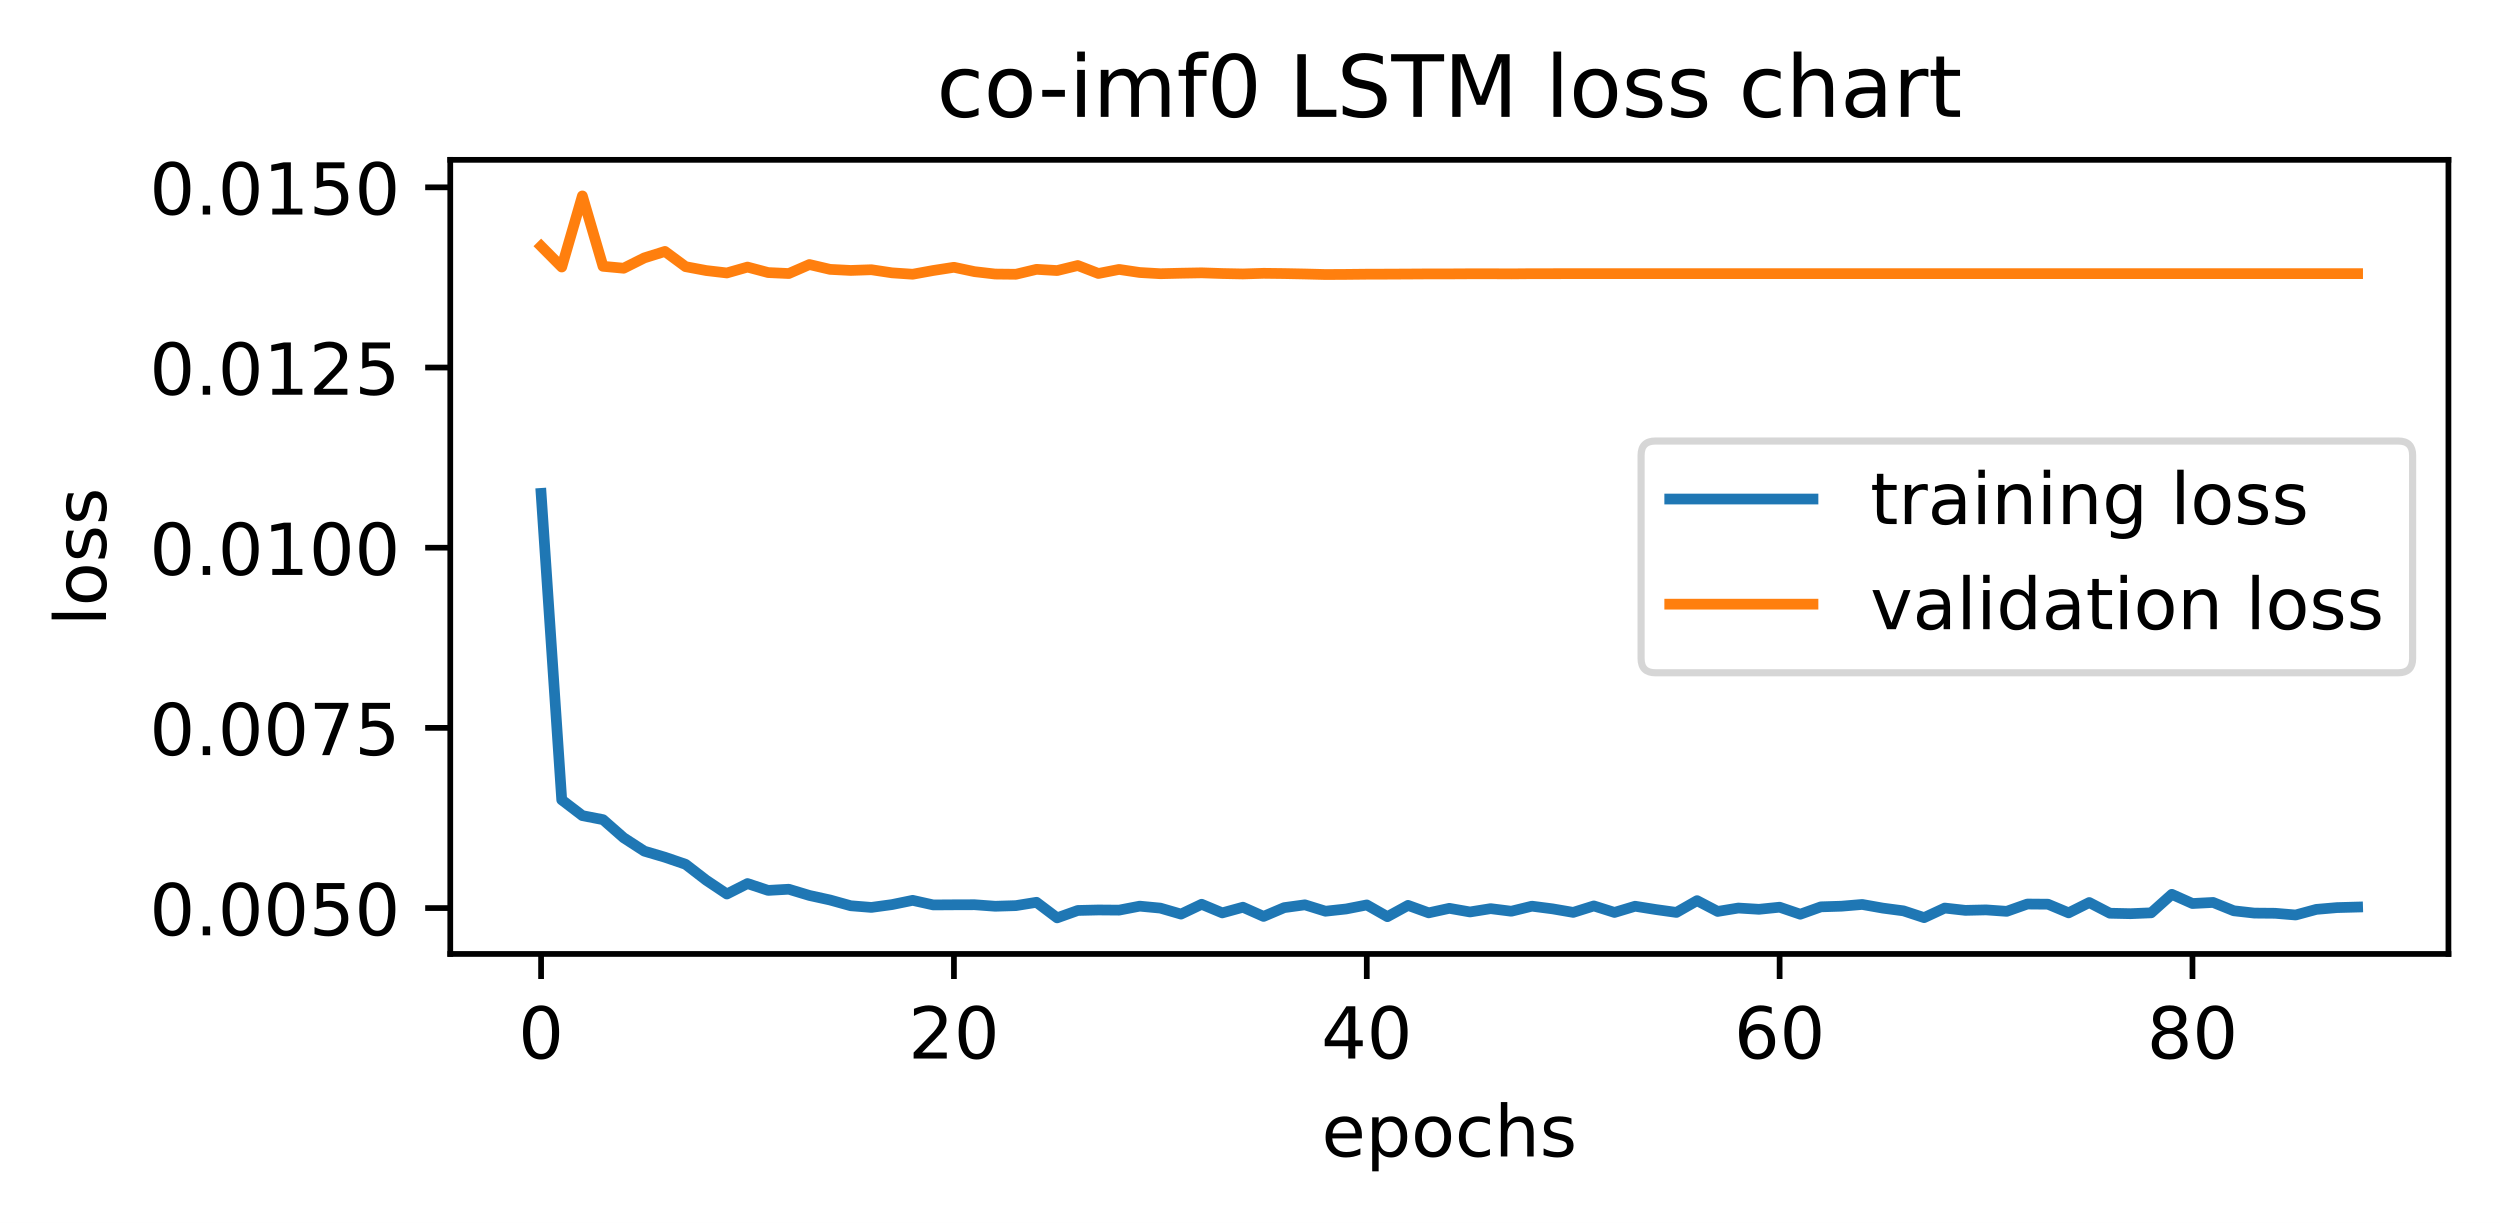
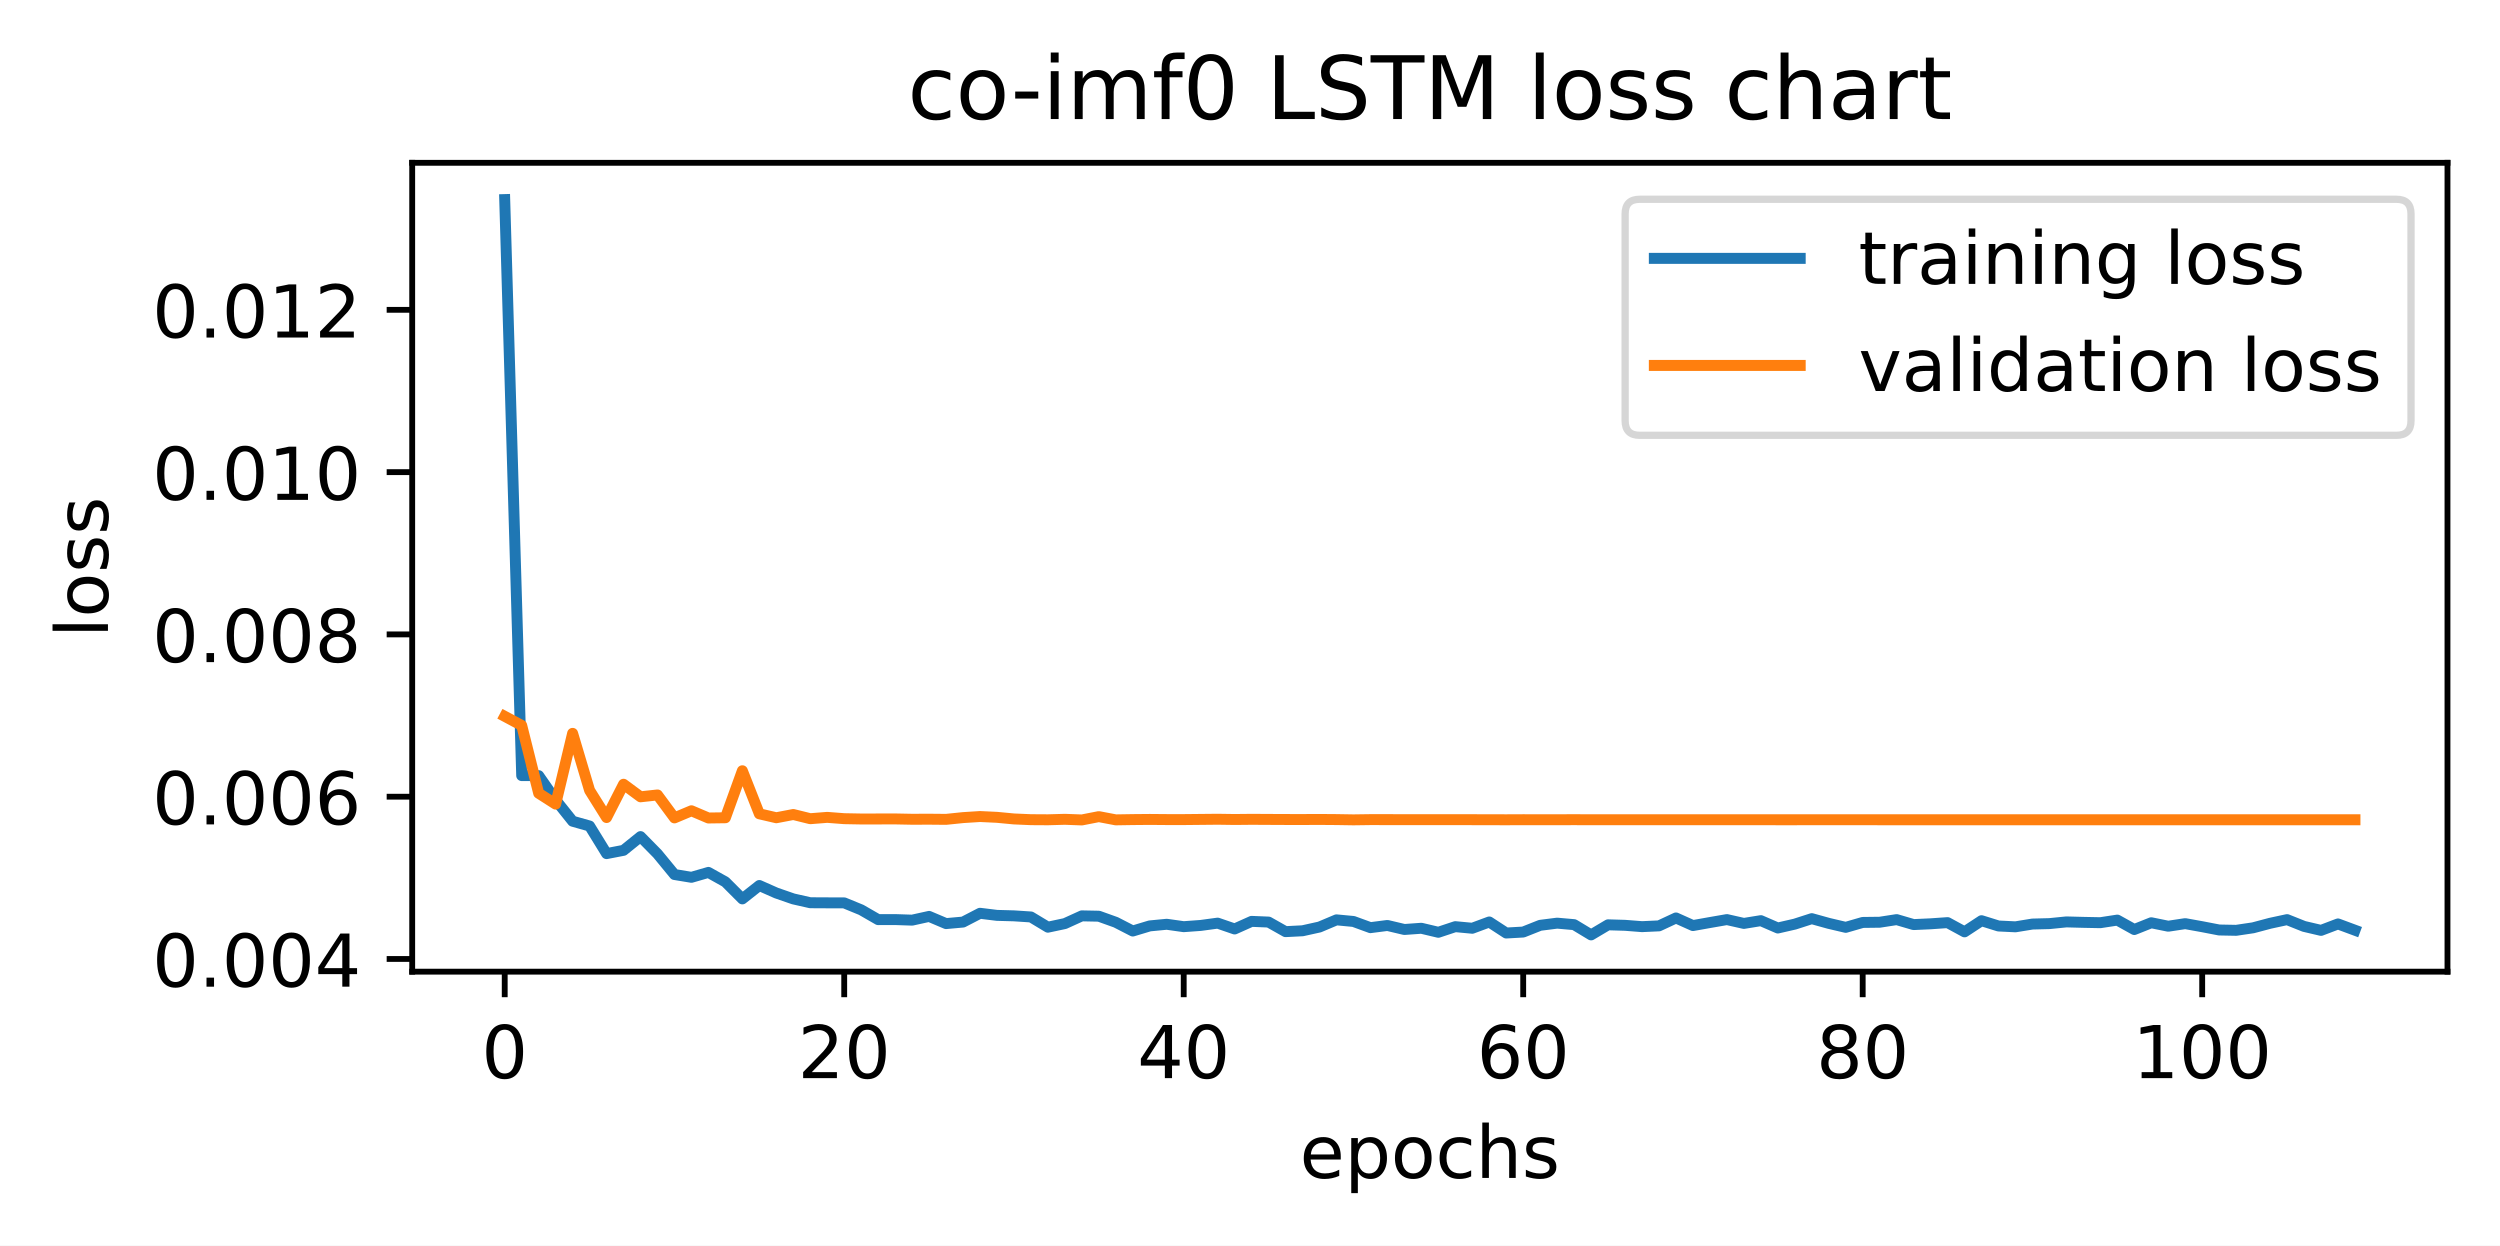
- <svg xmlns="http://www.w3.org/2000/svg" xmlns:xlink="http://www.w3.org/1999/xlink" width="349.069pt" height="170.754pt" viewBox="0 0 349.069 170.754" version="1.1">
+ <svg xmlns="http://www.w3.org/2000/svg" xmlns:xlink="http://www.w3.org/1999/xlink" width="342.706pt" height="170.754pt" viewBox="0 0 342.706 170.754" version="1.1">
  <defs>
    <style type="text/css">*{stroke-linejoin: round; stroke-linecap: butt}</style>
  </defs>
  <g id="figure_1">
    <g id="patch_1">
-       <path d="M 0 170.754  L 349.069 170.754  L 349.069 0  L 0 0  z " style="fill: #ffffff" />
+       <path d="M -0 170.754  L 342.706 170.754  L 342.706 0  L -0 0  z " style="fill: #ffffff" />
    </g>
    <g id="axes_1">
      <g id="patch_2">
-         <path d="M 62.869 133.198  L 341.869 133.198  L 341.869 22.318  L 62.869 22.318  z " style="fill: #ffffff" />
+         <path d="M 56.506 133.198  L 335.506 133.198  L 335.506 22.318  L 56.506 22.318  z " style="fill: #ffffff" />
      </g>
      <g id="matplotlib.axis_1">
        <g id="xtick_1">
          <g id="line2d_1">
            <defs>
-               <path id="m88c43e6f50" d="M 0 0  L 0 3.5  " style="stroke: #000000; stroke-width: 0.8" />
-             </defs>
-             <g>
-               <use xlink:href="#m88c43e6f50" x="75.551" y="133.198" style="stroke: #000000; stroke-width: 0.8" />
+               <path id="m8a2674875e" d="M 0 0  L 0 3.5  " style="stroke: #000000; stroke-width: 0.8" />
+             </defs>
+             <g>
+               <use xlink:href="#m8a2674875e" x="69.188" y="133.198" style="stroke: #000000; stroke-width: 0.8" />
            </g>
          </g>
          <g id="text_1">
-             <g transform="translate(72.36932 147.7966) scale(0.1 -0.1)">
+             <g transform="translate(66.00682 147.7966) scale(0.1 -0.1)">
              <defs>
                <path id="DejaVuSans-30" d="M 2034 4250  Q 1547 4250 1301 3770  Q 1056 3291 1056 2328  Q 1056 1369 1301 889  Q 1547 409 2034 409  Q 2525 409 2770 889  Q 3016 1369 3016 2328  Q 3016 3291 2770 3770  Q 2525 4250 2034 4250  z M 2034 4750  Q 2819 4750 3233 4129  Q 3647 3509 3647 2328  Q 3647 1150 3233 529  Q 2819 -91 2034 -91  Q 1250 -91 836 529  Q 422 1150 422 2328  Q 422 3509 836 4129  Q 1250 4750 2034 4750  z " transform="scale(0.015625)" />
              </defs>
              <use xlink:href="#DejaVuSans-30" />
            </g>
          </g>
        </g>
        <g id="xtick_2">
          <g id="line2d_2">
            <g>
-               <use xlink:href="#m88c43e6f50" x="133.195" y="133.198" style="stroke: #000000; stroke-width: 0.8" />
+               <use xlink:href="#m8a2674875e" x="115.727" y="133.198" style="stroke: #000000; stroke-width: 0.8" />
            </g>
          </g>
          <g id="text_2">
-             <g transform="translate(126.8327 147.7966) scale(0.1 -0.1)">
+             <g transform="translate(109.3644 147.7966) scale(0.1 -0.1)">
              <defs>
                <path id="DejaVuSans-32" d="M 1228 531  L 3431 531  L 3431 0  L 469 0  L 469 531  Q 828 903 1448 1529  Q 2069 2156 2228 2338  Q 2531 2678 2651 2914  Q 2772 3150 2772 3378  Q 2772 3750 2511 3984  Q 2250 4219 1831 4219  Q 1534 4219 1204 4116  Q 875 4013 500 3803  L 500 4441  Q 881 4594 1212 4672  Q 1544 4750 1819 4750  Q 2544 4750 2975 4387  Q 3406 4025 3406 3419  Q 3406 3131 3298 2873  Q 3191 2616 2906 2266  Q 2828 2175 2409 1742  Q 1991 1309 1228 531  z " transform="scale(0.015625)" />
              </defs>
              <use xlink:href="#DejaVuSans-32" />
              <use xlink:href="#DejaVuSans-30" x="63.623" />
            </g>
          </g>
        </g>
        <g id="xtick_3">
          <g id="line2d_3">
            <g>
-               <use xlink:href="#m88c43e6f50" x="190.84" y="133.198" style="stroke: #000000; stroke-width: 0.8" />
+               <use xlink:href="#m8a2674875e" x="162.266" y="133.198" style="stroke: #000000; stroke-width: 0.8" />
            </g>
          </g>
          <g id="text_3">
-             <g transform="translate(184.4773 147.7966) scale(0.1 -0.1)">
+             <g transform="translate(155.9031 147.7966) scale(0.1 -0.1)">
              <defs>
                <path id="DejaVuSans-34" d="M 2419 4116  L 825 1625  L 2419 1625  L 2419 4116  z M 2253 4666  L 3047 4666  L 3047 1625  L 3713 1625  L 3713 1100  L 3047 1100  L 3047 0  L 2419 0  L 2419 1100  L 313 1100  L 313 1709  L 2253 4666  z " transform="scale(0.015625)" />
              </defs>
              <use xlink:href="#DejaVuSans-34" />
              <use xlink:href="#DejaVuSans-30" x="63.623" />
            </g>
          </g>
        </g>
        <g id="xtick_4">
          <g id="line2d_4">
            <g>
-               <use xlink:href="#m88c43e6f50" x="248.484" y="133.198" style="stroke: #000000; stroke-width: 0.8" />
+               <use xlink:href="#m8a2674875e" x="208.804" y="133.198" style="stroke: #000000; stroke-width: 0.8" />
            </g>
          </g>
          <g id="text_4">
-             <g transform="translate(242.122 147.7966) scale(0.1 -0.1)">
+             <g transform="translate(202.4419 147.7966) scale(0.1 -0.1)">
              <defs>
                <path id="DejaVuSans-36" d="M 2113 2584  Q 1688 2584 1439 2293  Q 1191 2003 1191 1497  Q 1191 994 1439 701  Q 1688 409 2113 409  Q 2538 409 2786 701  Q 3034 994 3034 1497  Q 3034 2003 2786 2293  Q 2538 2584 2113 2584  z M 3366 4563  L 3366 3988  Q 3128 4100 2886 4159  Q 2644 4219 2406 4219  Q 1781 4219 1451 3797  Q 1122 3375 1075 2522  Q 1259 2794 1537 2939  Q 1816 3084 2150 3084  Q 2853 3084 3261 2657  Q 3669 2231 3669 1497  Q 3669 778 3244 343  Q 2819 -91 2113 -91  Q 1303 -91 875 529  Q 447 1150 447 2328  Q 447 3434 972 4092  Q 1497 4750 2381 4750  Q 2619 4750 2861 4703  Q 3103 4656 3366 4563  z " transform="scale(0.015625)" />
              </defs>
              <use xlink:href="#DejaVuSans-36" />
              <use xlink:href="#DejaVuSans-30" x="63.623" />
            </g>
          </g>
        </g>
        <g id="xtick_5">
          <g id="line2d_5">
            <g>
-               <use xlink:href="#m88c43e6f50" x="306.129" y="133.198" style="stroke: #000000; stroke-width: 0.8" />
+               <use xlink:href="#m8a2674875e" x="255.343" y="133.198" style="stroke: #000000; stroke-width: 0.8" />
            </g>
          </g>
          <g id="text_5">
-             <g transform="translate(299.7666 147.7966) scale(0.1 -0.1)">
+             <g transform="translate(248.9807 147.7966) scale(0.1 -0.1)">
              <defs>
                <path id="DejaVuSans-38" d="M 2034 2216  Q 1584 2216 1326 1975  Q 1069 1734 1069 1313  Q 1069 891 1326 650  Q 1584 409 2034 409  Q 2484 409 2743 651  Q 3003 894 3003 1313  Q 3003 1734 2745 1975  Q 2488 2216 2034 2216  z M 1403 2484  Q 997 2584 770 2862  Q 544 3141 544 3541  Q 544 4100 942 4425  Q 1341 4750 2034 4750  Q 2731 4750 3128 4425  Q 3525 4100 3525 3541  Q 3525 3141 3298 2862  Q 3072 2584 2669 2484  Q 3125 2378 3379 2068  Q 3634 1759 3634 1313  Q 3634 634 3220 271  Q 2806 -91 2034 -91  Q 1263 -91 848 271  Q 434 634 434 1313  Q 434 1759 690 2068  Q 947 2378 1403 2484  z M 1172 3481  Q 1172 3119 1398 2916  Q 1625 2713 2034 2713  Q 2441 2713 2670 2916  Q 2900 3119 2900 3481  Q 2900 3844 2670 4047  Q 2441 4250 2034 4250  Q 1625 4250 1398 4047  Q 1172 3844 1172 3481  z " transform="scale(0.015625)" />
              </defs>
              <use xlink:href="#DejaVuSans-38" />
              <use xlink:href="#DejaVuSans-30" x="63.623" />
            </g>
          </g>
        </g>
-         <g id="text_6">
-           <g transform="translate(184.5359 161.4747) scale(0.1 -0.1)">
+         <g id="xtick_6">
+           <g id="line2d_6">
+             <g>
+               <use xlink:href="#m8a2674875e" x="301.882" y="133.198" style="stroke: #000000; stroke-width: 0.8" />
+             </g>
+           </g>
+           <g id="text_6">
+             <g transform="translate(292.3382 147.7966) scale(0.1 -0.1)">
+               <defs>
+                 <path id="DejaVuSans-31" d="M 794 531  L 1825 531  L 1825 4091  L 703 3866  L 703 4441  L 1819 4666  L 2450 4666  L 2450 531  L 3481 531  L 3481 0  L 794 0  L 794 531  z " transform="scale(0.015625)" />
+               </defs>
+               <use xlink:href="#DejaVuSans-31" />
+               <use xlink:href="#DejaVuSans-30" x="63.623" />
+               <use xlink:href="#DejaVuSans-30" x="127.246" />
+             </g>
+           </g>
+         </g>
+         <g id="text_7">
+           <g transform="translate(178.1734 161.4747) scale(0.1 -0.1)">
            <defs>
              <path id="DejaVuSans-65" d="M 3597 1894  L 3597 1613  L 953 1613  Q 991 1019 1311 708  Q 1631 397 2203 397  Q 2534 397 2845 478  Q 3156 559 3463 722  L 3463 178  Q 3153 47 2828 -22  Q 2503 -91 2169 -91  Q 1331 -91 842 396  Q 353 884 353 1716  Q 353 2575 817 3079  Q 1281 3584 2069 3584  Q 2775 3584 3186 3129  Q 3597 2675 3597 1894  z M 3022 2063  Q 3016 2534 2758 2815  Q 2500 3097 2075 3097  Q 1594 3097 1305 2825  Q 1016 2553 972 2059  L 3022 2063  z " transform="scale(0.015625)" />
              <path id="DejaVuSans-70" d="M 1159 525  L 1159 -1331  L 581 -1331  L 581 3500  L 1159 3500  L 1159 2969  Q 1341 3281 1617 3432  Q 1894 3584 2278 3584  Q 2916 3584 3314 3078  Q 3713 2572 3713 1747  Q 3713 922 3314 415  Q 2916 -91 2278 -91  Q 1894 -91 1617 61  Q 1341 213 1159 525  z M 3116 1747  Q 3116 2381 2855 2742  Q 2594 3103 2138 3103  Q 1681 3103 1420 2742  Q 1159 2381 1159 1747  Q 1159 1113 1420 752  Q 1681 391 2138 391  Q 2594 391 2855 752  Q 3116 1113 3116 1747  z " transform="scale(0.015625)" />
              <path id="DejaVuSans-6f" d="M 1959 3097  Q 1497 3097 1228 2736  Q 959 2375 959 1747  Q 959 1119 1226 758  Q 1494 397 1959 397  Q 2419 397 2687 759  Q 2956 1122 2956 1747  Q 2956 2369 2687 2733  Q 2419 3097 1959 3097  z M 1959 3584  Q 2709 3584 3137 3096  Q 3566 2609 3566 1747  Q 3566 888 3137 398  Q 2709 -91 1959 -91  Q 1206 -91 779 398  Q 353 888 353 1747  Q 353 2609 779 3096  Q 1206 3584 1959 3584  z " transform="scale(0.015625)" />
              <path id="DejaVuSans-63" d="M 3122 3366  L 3122 2828  Q 2878 2963 2633 3030  Q 2388 3097 2138 3097  Q 1578 3097 1268 2742  Q 959 2388 959 1747  Q 959 1106 1268 751  Q 1578 397 2138 397  Q 2388 397 2633 464  Q 2878 531 3122 666  L 3122 134  Q 2881 22 2623 -34  Q 2366 -91 2075 -91  Q 1284 -91 818 406  Q 353 903 353 1747  Q 353 2603 823 3093  Q 1294 3584 2113 3584  Q 2378 3584 2631 3529  Q 2884 3475 3122 3366  z " transform="scale(0.015625)" />
              <path id="DejaVuSans-68" d="M 3513 2113  L 3513 0  L 2938 0  L 2938 2094  Q 2938 2591 2744 2837  Q 2550 3084 2163 3084  Q 1697 3084 1428 2787  Q 1159 2491 1159 1978  L 1159 0  L 581 0  L 581 4863  L 1159 4863  L 1159 2956  Q 1366 3272 1645 3428  Q 1925 3584 2291 3584  Q 2894 3584 3203 3211  Q 3513 2838 3513 2113  z " transform="scale(0.015625)" />
              <path id="DejaVuSans-73" d="M 2834 3397  L 2834 2853  Q 2591 2978 2328 3040  Q 2066 3103 1784 3103  Q 1356 3103 1142 2972  Q 928 2841 928 2578  Q 928 2378 1081 2264  Q 1234 2150 1697 2047  L 1894 2003  Q 2506 1872 2764 1633  Q 3022 1394 3022 966  Q 3022 478 2636 193  Q 2250 -91 1575 -91  Q 1294 -91 989 -36  Q 684 19 347 128  L 347 722  Q 666 556 975 473  Q 1284 391 1588 391  Q 1994 391 2212 530  Q 2431 669 2431 922  Q 2431 1156 2273 1281  Q 2116 1406 1581 1522  L 1381 1569  Q 847 1681 609 1914  Q 372 2147 372 2553  Q 372 3047 722 3315  Q 1072 3584 1716 3584  Q 2034 3584 2315 3537  Q 2597 3491 2834 3397  z " transform="scale(0.015625)" />
            </defs>
            <use xlink:href="#DejaVuSans-65" />
            <use xlink:href="#DejaVuSans-70" x="61.523" />
            <use xlink:href="#DejaVuSans-6f" x="125" />
            <use xlink:href="#DejaVuSans-63" x="186.182" />
            <use xlink:href="#DejaVuSans-68" x="241.162" />
            <use xlink:href="#DejaVuSans-73" x="304.541" />
          </g>
        </g>
      </g>
      <g id="matplotlib.axis_2">
        <g id="ytick_1">
-           <g id="line2d_6">
-             <defs>
-               <path id="md15d61b895" d="M 0 0  L -3.5 0  " style="stroke: #000000; stroke-width: 0.8" />
-             </defs>
-             <g>
-               <use xlink:href="#md15d61b895" x="62.869" y="126.794" style="stroke: #000000; stroke-width: 0.8" />
-             </g>
-           </g>
-           <g id="text_7">
-             <g transform="translate(20.87813 130.5936) scale(0.1 -0.1)">
+           <g id="line2d_7">
+             <defs>
+               <path id="m0233bfe26d" d="M 0 0  L -3.5 0  " style="stroke: #000000; stroke-width: 0.8" />
+             </defs>
+             <g>
+               <use xlink:href="#m0233bfe26d" x="56.506" y="131.458" style="stroke: #000000; stroke-width: 0.8" />
+             </g>
+           </g>
+           <g id="text_8">
+             <g transform="translate(20.87813 135.2573) scale(0.1 -0.1)">
              <defs>
                <path id="DejaVuSans-2e" d="M 684 794  L 1344 794  L 1344 0  L 684 0  L 684 794  z " transform="scale(0.015625)" />
-                 <path id="DejaVuSans-35" d="M 691 4666  L 3169 4666  L 3169 4134  L 1269 4134  L 1269 2991  Q 1406 3038 1543 3061  Q 1681 3084 1819 3084  Q 2600 3084 3056 2656  Q 3513 2228 3513 1497  Q 3513 744 3044 326  Q 2575 -91 1722 -91  Q 1428 -91 1123 -41  Q 819 9 494 109  L 494 744  Q 775 591 1075 516  Q 1375 441 1709 441  Q 2250 441 2565 725  Q 2881 1009 2881 1497  Q 2881 1984 2565 2268  Q 2250 2553 1709 2553  Q 1456 2553 1204 2497  Q 953 2441 691 2322  L 691 4666  z " transform="scale(0.015625)" />
              </defs>
              <use xlink:href="#DejaVuSans-30" />
              <use xlink:href="#DejaVuSans-2e" x="63.623" />
              <use xlink:href="#DejaVuSans-30" x="95.41" />
              <use xlink:href="#DejaVuSans-30" x="159.033" />
-               <use xlink:href="#DejaVuSans-35" x="222.656" />
-               <use xlink:href="#DejaVuSans-30" x="286.279" />
+               <use xlink:href="#DejaVuSans-34" x="222.656" />
            </g>
          </g>
        </g>
        <g id="ytick_2">
-           <g id="line2d_7">
-             <g>
-               <use xlink:href="#md15d61b895" x="62.869" y="101.634" style="stroke: #000000; stroke-width: 0.8" />
-             </g>
-           </g>
-           <g id="text_8">
-             <g transform="translate(20.87813 105.4333) scale(0.1 -0.1)">
-               <defs>
-                 <path id="DejaVuSans-37" d="M 525 4666  L 3525 4666  L 3525 4397  L 1831 0  L 1172 0  L 2766 4134  L 525 4134  L 525 4666  z " transform="scale(0.015625)" />
-               </defs>
+           <g id="line2d_8">
+             <g>
+               <use xlink:href="#m0233bfe26d" x="56.506" y="109.212" style="stroke: #000000; stroke-width: 0.8" />
+             </g>
+           </g>
+           <g id="text_9">
+             <g transform="translate(20.87813 113.0111) scale(0.1 -0.1)">
              <use xlink:href="#DejaVuSans-30" />
              <use xlink:href="#DejaVuSans-2e" x="63.623" />
              <use xlink:href="#DejaVuSans-30" x="95.41" />
              <use xlink:href="#DejaVuSans-30" x="159.033" />
-               <use xlink:href="#DejaVuSans-37" x="222.656" />
-               <use xlink:href="#DejaVuSans-35" x="286.279" />
+               <use xlink:href="#DejaVuSans-36" x="222.656" />
            </g>
          </g>
        </g>
        <g id="ytick_3">
-           <g id="line2d_8">
-             <g>
-               <use xlink:href="#md15d61b895" x="62.869" y="76.474" style="stroke: #000000; stroke-width: 0.8" />
-             </g>
-           </g>
-           <g id="text_9">
-             <g transform="translate(20.87813 80.27305) scale(0.1 -0.1)">
-               <defs>
-                 <path id="DejaVuSans-31" d="M 794 531  L 1825 531  L 1825 4091  L 703 3866  L 703 4441  L 1819 4666  L 2450 4666  L 2450 531  L 3481 531  L 3481 0  L 794 0  L 794 531  z " transform="scale(0.015625)" />
-               </defs>
+           <g id="line2d_9">
+             <g>
+               <use xlink:href="#m0233bfe26d" x="56.506" y="86.966" style="stroke: #000000; stroke-width: 0.8" />
+             </g>
+           </g>
+           <g id="text_10">
+             <g transform="translate(20.87813 90.76489) scale(0.1 -0.1)">
+               <use xlink:href="#DejaVuSans-30" />
+               <use xlink:href="#DejaVuSans-2e" x="63.623" />
+               <use xlink:href="#DejaVuSans-30" x="95.41" />
+               <use xlink:href="#DejaVuSans-30" x="159.033" />
+               <use xlink:href="#DejaVuSans-38" x="222.656" />
+             </g>
+           </g>
+         </g>
+         <g id="ytick_4">
+           <g id="line2d_10">
+             <g>
+               <use xlink:href="#m0233bfe26d" x="56.506" y="64.719" style="stroke: #000000; stroke-width: 0.8" />
+             </g>
+           </g>
+           <g id="text_11">
+             <g transform="translate(20.87813 68.51867) scale(0.1 -0.1)">
              <use xlink:href="#DejaVuSans-30" />
              <use xlink:href="#DejaVuSans-2e" x="63.623" />
              <use xlink:href="#DejaVuSans-30" x="95.41" />
              <use xlink:href="#DejaVuSans-31" x="159.033" />
              <use xlink:href="#DejaVuSans-30" x="222.656" />
-               <use xlink:href="#DejaVuSans-30" x="286.279" />
-             </g>
-           </g>
-         </g>
-         <g id="ytick_4">
-           <g id="line2d_9">
-             <g>
-               <use xlink:href="#md15d61b895" x="62.869" y="51.314" style="stroke: #000000; stroke-width: 0.8" />
-             </g>
-           </g>
-           <g id="text_10">
-             <g transform="translate(20.87813 55.11279) scale(0.1 -0.1)">
+             </g>
+           </g>
+         </g>
+         <g id="ytick_5">
+           <g id="line2d_11">
+             <g>
+               <use xlink:href="#m0233bfe26d" x="56.506" y="42.473" style="stroke: #000000; stroke-width: 0.8" />
+             </g>
+           </g>
+           <g id="text_12">
+             <g transform="translate(20.87813 46.27245) scale(0.1 -0.1)">
              <use xlink:href="#DejaVuSans-30" />
              <use xlink:href="#DejaVuSans-2e" x="63.623" />
              <use xlink:href="#DejaVuSans-30" x="95.41" />
              <use xlink:href="#DejaVuSans-31" x="159.033" />
              <use xlink:href="#DejaVuSans-32" x="222.656" />
-               <use xlink:href="#DejaVuSans-35" x="286.279" />
-             </g>
-           </g>
-         </g>
-         <g id="ytick_5">
-           <g id="line2d_10">
-             <g>
-               <use xlink:href="#md15d61b895" x="62.869" y="26.153" style="stroke: #000000; stroke-width: 0.8" />
-             </g>
-           </g>
-           <g id="text_11">
-             <g transform="translate(20.87813 29.95252) scale(0.1 -0.1)">
-               <use xlink:href="#DejaVuSans-30" />
-               <use xlink:href="#DejaVuSans-2e" x="63.623" />
-               <use xlink:href="#DejaVuSans-30" x="95.41" />
-               <use xlink:href="#DejaVuSans-31" x="159.033" />
-               <use xlink:href="#DejaVuSans-35" x="222.656" />
-               <use xlink:href="#DejaVuSans-30" x="286.279" />
-             </g>
-           </g>
-         </g>
-         <g id="text_12">
+             </g>
+           </g>
+         </g>
+         <g id="text_13">
          <g transform="translate(14.79844 87.41594) rotate(-90) scale(0.1 -0.1)">
            <defs>
              <path id="DejaVuSans-6c" d="M 603 4863  L 1178 4863  L 1178 0  L 603 0  L 603 4863  z " transform="scale(0.015625)" />
            </defs>
            <use xlink:href="#DejaVuSans-6c" />
            <use xlink:href="#DejaVuSans-6f" x="27.783" />
            <use xlink:href="#DejaVuSans-73" x="88.965" />
            <use xlink:href="#DejaVuSans-73" x="141.064" />
          </g>
        </g>
      </g>
-       <g id="line2d_11">
-         <path d="M 75.551 68.891  L 78.433 111.683  L 81.315 113.884  L 84.197 114.447  L 87.079 116.976  L 89.962 118.843  L 92.844 119.694  L 95.726 120.68  L 98.608 122.904  L 101.491 124.829  L 104.373 123.369  L 107.255 124.325  L 110.137 124.162  L 113.02 125.031  L 115.902 125.666  L 118.784 126.467  L 121.666 126.7  L 124.549 126.305  L 127.431 125.713  L 130.313 126.353  L 133.195 126.334  L 136.077 126.324  L 138.96 126.538  L 141.842 126.45  L 144.724 125.985  L 147.606 128.158  L 150.489 127.127  L 153.371 127.057  L 156.253 127.08  L 159.135 126.524  L 162.018 126.797  L 164.9 127.634  L 167.782 126.261  L 170.664 127.464  L 173.546 126.674  L 176.429 127.956  L 179.311 126.731  L 182.193 126.337  L 185.075 127.232  L 187.958 126.917  L 190.84 126.353  L 193.722 127.992  L 196.604 126.415  L 199.487 127.459  L 202.369 126.827  L 205.251 127.335  L 208.133 126.872  L 211.015 127.234  L 213.898 126.527  L 216.78 126.9  L 219.662 127.396  L 222.544 126.491  L 225.427 127.402  L 228.309 126.536  L 231.191 126.997  L 234.073 127.399  L 236.956 125.756  L 239.838 127.26  L 242.72 126.787  L 245.602 126.964  L 248.484 126.67  L 251.367 127.651  L 254.249 126.619  L 257.131 126.53  L 260.013 126.286  L 262.896 126.798  L 265.778 127.18  L 268.66 128.128  L 271.542 126.789  L 274.425 127.113  L 277.307 127.045  L 280.189 127.248  L 283.071 126.228  L 285.953 126.252  L 288.836 127.46  L 291.718 126.017  L 294.6 127.512  L 297.482 127.576  L 300.365 127.454  L 303.247 124.873  L 306.129 126.157  L 309.011 126.005  L 311.894 127.17  L 314.776 127.494  L 317.658 127.519  L 320.54 127.758  L 323.422 126.975  L 326.305 126.727  L 329.187 126.648  " clip-path="url(#p8220efc467)" style="fill: none; stroke: #1f77b4; stroke-width: 1.5; stroke-linecap: square" />
-       </g>
      <g id="line2d_12">
-         <path d="M 75.551 34.38  L 78.433 37.282  L 81.315 27.358  L 84.197 37.183  L 87.079 37.453  L 89.962 36.01  L 92.844 35.106  L 95.726 37.233  L 98.608 37.775  L 101.491 38.113  L 104.373 37.291  L 107.255 38.058  L 110.137 38.193  L 113.02 36.936  L 115.902 37.612  L 118.784 37.761  L 121.666 37.661  L 124.549 38.095  L 127.431 38.291  L 130.313 37.767  L 133.195 37.32  L 136.077 37.93  L 138.96 38.265  L 141.842 38.296  L 144.724 37.606  L 147.606 37.777  L 150.489 37.072  L 153.371 38.186  L 156.253 37.619  L 159.135 38.049  L 162.018 38.218  L 164.9 38.148  L 167.782 38.094  L 170.664 38.192  L 173.546 38.251  L 176.429 38.162  L 179.311 38.197  L 182.193 38.256  L 185.075 38.33  L 187.958 38.314  L 190.84 38.284  L 193.722 38.276  L 196.604 38.262  L 199.487 38.243  L 202.369 38.243  L 205.251 38.227  L 208.133 38.225  L 211.015 38.239  L 213.898 38.213  L 216.78 38.212  L 219.662 38.209  L 222.544 38.21  L 225.427 38.209  L 228.309 38.207  L 231.191 38.208  L 234.073 38.209  L 236.956 38.209  L 239.838 38.208  L 242.72 38.206  L 245.602 38.206  L 248.484 38.206  L 251.367 38.206  L 254.249 38.207  L 257.131 38.207  L 260.013 38.207  L 262.896 38.207  L 265.778 38.206  L 268.66 38.206  L 271.542 38.206  L 274.425 38.207  L 277.307 38.206  L 280.189 38.206  L 283.071 38.207  L 285.953 38.207  L 288.836 38.206  L 291.718 38.207  L 294.6 38.206  L 297.482 38.206  L 300.365 38.206  L 303.247 38.207  L 306.129 38.206  L 309.011 38.207  L 311.894 38.207  L 314.776 38.207  L 317.658 38.207  L 320.54 38.207  L 323.422 38.207  L 326.305 38.207  L 329.187 38.207  " clip-path="url(#p8220efc467)" style="fill: none; stroke: #ff7f0e; stroke-width: 1.5; stroke-linecap: square" />
+         <path d="M 69.188 27.358  L 71.515 106.32  L 73.842 106.327  L 76.169 109.667  L 78.496 112.574  L 80.823 113.232  L 83.15 117.015  L 85.477 116.565  L 87.804 114.684  L 90.131 117.05  L 92.457 119.88  L 94.784 120.264  L 97.111 119.591  L 99.438 120.891  L 101.765 123.222  L 104.092 121.387  L 106.419 122.417  L 108.746 123.224  L 111.073 123.75  L 113.4 123.763  L 115.727 123.77  L 118.054 124.725  L 120.381 126.065  L 122.708 126.058  L 125.035 126.136  L 127.362 125.623  L 129.688 126.608  L 132.015 126.399  L 134.342 125.195  L 136.669 125.482  L 138.996 125.546  L 141.323 125.7  L 143.65 127.101  L 145.977 126.606  L 148.304 125.548  L 150.631 125.596  L 152.958 126.43  L 155.285 127.626  L 157.612 126.925  L 159.939 126.701  L 162.266 127.031  L 164.593 126.861  L 166.92 126.545  L 169.246 127.346  L 171.573 126.303  L 173.9 126.4  L 176.227 127.712  L 178.554 127.593  L 180.881 127.078  L 183.208 126.096  L 185.535 126.316  L 187.862 127.165  L 190.189 126.865  L 192.516 127.416  L 194.843 127.249  L 197.17 127.8  L 199.497 127.028  L 201.824 127.248  L 204.151 126.385  L 206.477 127.9  L 208.804 127.767  L 211.131 126.844  L 213.458 126.548  L 215.785 126.753  L 218.112 128.158  L 220.439 126.776  L 222.766 126.845  L 225.093 127.027  L 227.42 126.92  L 229.747 125.836  L 232.074 126.879  L 234.401 126.464  L 236.728 126.059  L 239.055 126.585  L 241.382 126.205  L 243.709 127.214  L 246.035 126.681  L 248.362 125.931  L 250.689 126.577  L 253.016 127.124  L 255.343 126.451  L 257.67 126.422  L 259.997 126.062  L 262.324 126.744  L 264.651 126.638  L 266.978 126.475  L 269.305 127.74  L 271.632 126.212  L 273.959 126.937  L 276.286 127.051  L 278.613 126.671  L 280.94 126.611  L 283.266 126.377  L 285.593 126.439  L 287.92 126.486  L 290.247 126.129  L 292.574 127.421  L 294.901 126.494  L 297.228 126.968  L 299.555 126.616  L 301.882 127.036  L 304.209 127.485  L 306.536 127.531  L 308.863 127.185  L 311.19 126.566  L 313.517 126.064  L 315.844 126.993  L 318.171 127.539  L 320.497 126.655  L 322.824 127.518  " clip-path="url(#pedea65dc29)" style="fill: none; stroke: #1f77b4; stroke-width: 1.5; stroke-linecap: square" />
+       </g>
+       <g id="line2d_13">
+         <path d="M 69.188 98.197  L 71.515 99.44  L 73.842 108.741  L 76.169 110.23  L 78.496 100.531  L 80.823 108.346  L 83.15 112.069  L 85.477 107.508  L 87.804 109.227  L 90.131 108.974  L 92.457 112.119  L 94.784 111.142  L 97.111 112.133  L 99.438 112.1  L 101.765 105.657  L 104.092 111.559  L 106.419 112.099  L 108.746 111.654  L 111.073 112.23  L 113.4 112.046  L 115.727 112.226  L 118.054 112.27  L 120.381 112.266  L 122.708 112.261  L 125.035 112.307  L 127.362 112.298  L 129.688 112.32  L 132.015 112.08  L 134.342 111.932  L 136.669 112.042  L 138.996 112.263  L 141.323 112.363  L 143.65 112.378  L 145.977 112.313  L 148.304 112.4  L 150.631 111.946  L 152.958 112.389  L 155.285 112.351  L 157.612 112.33  L 159.939 112.349  L 162.266 112.351  L 164.593 112.327  L 166.92 112.304  L 169.246 112.338  L 171.573 112.315  L 173.9 112.328  L 176.227 112.339  L 178.554 112.342  L 180.881 112.332  L 183.208 112.35  L 185.535 112.388  L 187.862 112.355  L 190.189 112.358  L 192.516 112.359  L 194.843 112.36  L 197.17 112.362  L 199.497 112.361  L 201.824 112.366  L 204.151 112.371  L 206.477 112.377  L 208.804 112.367  L 211.131 112.371  L 213.458 112.371  L 215.785 112.364  L 218.112 112.373  L 220.439 112.371  L 222.766 112.373  L 225.093 112.373  L 227.42 112.373  L 229.747 112.373  L 232.074 112.373  L 234.401 112.374  L 236.728 112.374  L 239.055 112.374  L 241.382 112.374  L 243.709 112.375  L 246.035 112.375  L 248.362 112.374  L 250.689 112.374  L 253.016 112.374  L 255.343 112.374  L 257.67 112.375  L 259.997 112.375  L 262.324 112.375  L 264.651 112.375  L 266.978 112.375  L 269.305 112.375  L 271.632 112.375  L 273.959 112.375  L 276.286 112.375  L 278.613 112.375  L 280.94 112.375  L 283.266 112.375  L 285.593 112.375  L 287.92 112.375  L 290.247 112.375  L 292.574 112.375  L 294.901 112.375  L 297.228 112.375  L 299.555 112.375  L 301.882 112.375  L 304.209 112.375  L 306.536 112.375  L 308.863 112.375  L 311.19 112.375  L 313.517 112.375  L 315.844 112.375  L 318.171 112.375  L 320.497 112.375  L 322.824 112.375  " clip-path="url(#pedea65dc29)" style="fill: none; stroke: #ff7f0e; stroke-width: 1.5; stroke-linecap: square" />
      </g>
      <g id="patch_3">
-         <path d="M 62.869 133.198  L 62.869 22.318  " style="fill: none; stroke: #000000; stroke-width: 0.8; stroke-linejoin: miter; stroke-linecap: square" />
+         <path d="M 56.506 133.198  L 56.506 22.318  " style="fill: none; stroke: #000000; stroke-width: 0.8; stroke-linejoin: miter; stroke-linecap: square" />
      </g>
      <g id="patch_4">
-         <path d="M 341.869 133.198  L 341.869 22.318  " style="fill: none; stroke: #000000; stroke-width: 0.8; stroke-linejoin: miter; stroke-linecap: square" />
+         <path d="M 335.506 133.198  L 335.506 22.318  " style="fill: none; stroke: #000000; stroke-width: 0.8; stroke-linejoin: miter; stroke-linecap: square" />
      </g>
      <g id="patch_5">
-         <path d="M 62.869 133.198  L 341.869 133.198  " style="fill: none; stroke: #000000; stroke-width: 0.8; stroke-linejoin: miter; stroke-linecap: square" />
+         <path d="M 56.506 133.198  L 335.506 133.198  " style="fill: none; stroke: #000000; stroke-width: 0.8; stroke-linejoin: miter; stroke-linecap: square" />
      </g>
      <g id="patch_6">
-         <path d="M 62.869 22.318  L 341.869 22.318  " style="fill: none; stroke: #000000; stroke-width: 0.8; stroke-linejoin: miter; stroke-linecap: square" />
-       </g>
-       <g id="text_13">
-         <g transform="translate(130.7794 16.31812) scale(0.12 -0.12)">
+         <path d="M 56.506 22.318  L 335.506 22.318  " style="fill: none; stroke: #000000; stroke-width: 0.8; stroke-linejoin: miter; stroke-linecap: square" />
+       </g>
+       <g id="text_14">
+         <g transform="translate(124.4169 16.31812) scale(0.12 -0.12)">
          <defs>
            <path id="DejaVuSans-2d" d="M 313 2009  L 1997 2009  L 1997 1497  L 313 1497  L 313 2009  z " transform="scale(0.015625)" />
            <path id="DejaVuSans-69" d="M 603 3500  L 1178 3500  L 1178 0  L 603 0  L 603 3500  z M 603 4863  L 1178 4863  L 1178 4134  L 603 4134  L 603 4863  z " transform="scale(0.015625)" />
            <path id="DejaVuSans-6d" d="M 3328 2828  Q 3544 3216 3844 3400  Q 4144 3584 4550 3584  Q 5097 3584 5394 3201  Q 5691 2819 5691 2113  L 5691 0  L 5113 0  L 5113 2094  Q 5113 2597 4934 2840  Q 4756 3084 4391 3084  Q 3944 3084 3684 2787  Q 3425 2491 3425 1978  L 3425 0  L 2847 0  L 2847 2094  Q 2847 2600 2669 2842  Q 2491 3084 2119 3084  Q 1678 3084 1418 2786  Q 1159 2488 1159 1978  L 1159 0  L 581 0  L 581 3500  L 1159 3500  L 1159 2956  Q 1356 3278 1631 3431  Q 1906 3584 2284 3584  Q 2666 3584 2933 3390  Q 3200 3197 3328 2828  z " transform="scale(0.015625)" />
            <path id="DejaVuSans-66" d="M 2375 4863  L 2375 4384  L 1825 4384  Q 1516 4384 1395 4259  Q 1275 4134 1275 3809  L 1275 3500  L 2222 3500  L 2222 3053  L 1275 3053  L 1275 0  L 697 0  L 697 3053  L 147 3053  L 147 3500  L 697 3500  L 697 3744  Q 697 4328 969 4595  Q 1241 4863 1831 4863  L 2375 4863  z " transform="scale(0.015625)" />
            <path id="DejaVuSans-20" transform="scale(0.015625)" />
            <path id="DejaVuSans-4c" d="M 628 4666  L 1259 4666  L 1259 531  L 3531 531  L 3531 0  L 628 0  L 628 4666  z " transform="scale(0.015625)" />
            <path id="DejaVuSans-53" d="M 3425 4513  L 3425 3897  Q 3066 4069 2747 4153  Q 2428 4238 2131 4238  Q 1616 4238 1336 4038  Q 1056 3838 1056 3469  Q 1056 3159 1242 3001  Q 1428 2844 1947 2747  L 2328 2669  Q 3034 2534 3370 2195  Q 3706 1856 3706 1288  Q 3706 609 3251 259  Q 2797 -91 1919 -91  Q 1588 -91 1214 -16  Q 841 59 441 206  L 441 856  Q 825 641 1194 531  Q 1563 422 1919 422  Q 2459 422 2753 634  Q 3047 847 3047 1241  Q 3047 1584 2836 1778  Q 2625 1972 2144 2069  L 1759 2144  Q 1053 2284 737 2584  Q 422 2884 422 3419  Q 422 4038 858 4394  Q 1294 4750 2059 4750  Q 2388 4750 2728 4690  Q 3069 4631 3425 4513  z " transform="scale(0.015625)" />
            <path id="DejaVuSans-54" d="M -19 4666  L 3928 4666  L 3928 4134  L 2272 4134  L 2272 0  L 1638 0  L 1638 4134  L -19 4134  L -19 4666  z " transform="scale(0.015625)" />
            <path id="DejaVuSans-4d" d="M 628 4666  L 1569 4666  L 2759 1491  L 3956 4666  L 4897 4666  L 4897 0  L 4281 0  L 4281 4097  L 3078 897  L 2444 897  L 1241 4097  L 1241 0  L 628 0  L 628 4666  z " transform="scale(0.015625)" />
            <path id="DejaVuSans-61" d="M 2194 1759  Q 1497 1759 1228 1600  Q 959 1441 959 1056  Q 959 750 1161 570  Q 1363 391 1709 391  Q 2188 391 2477 730  Q 2766 1069 2766 1631  L 2766 1759  L 2194 1759  z M 3341 1997  L 3341 0  L 2766 0  L 2766 531  Q 2569 213 2275 61  Q 1981 -91 1556 -91  Q 1019 -91 701 211  Q 384 513 384 1019  Q 384 1609 779 1909  Q 1175 2209 1959 2209  L 2766 2209  L 2766 2266  Q 2766 2663 2505 2880  Q 2244 3097 1772 3097  Q 1472 3097 1187 3025  Q 903 2953 641 2809  L 641 3341  Q 956 3463 1253 3523  Q 1550 3584 1831 3584  Q 2591 3584 2966 3190  Q 3341 2797 3341 1997  z " transform="scale(0.015625)" />
            <path id="DejaVuSans-72" d="M 2631 2963  Q 2534 3019 2420 3045  Q 2306 3072 2169 3072  Q 1681 3072 1420 2755  Q 1159 2438 1159 1844  L 1159 0  L 581 0  L 581 3500  L 1159 3500  L 1159 2956  Q 1341 3275 1631 3429  Q 1922 3584 2338 3584  Q 2397 3584 2469 3576  Q 2541 3569 2628 3553  L 2631 2963  z " transform="scale(0.015625)" />
            <path id="DejaVuSans-74" d="M 1172 4494  L 1172 3500  L 2356 3500  L 2356 3053  L 1172 3053  L 1172 1153  Q 1172 725 1289 603  Q 1406 481 1766 481  L 2356 481  L 2356 0  L 1766 0  Q 1100 0 847 248  Q 594 497 594 1153  L 594 3053  L 172 3053  L 172 3500  L 594 3500  L 594 4494  L 1172 4494  z " transform="scale(0.015625)" />
          </defs>
          <use xlink:href="#DejaVuSans-63" />
          <use xlink:href="#DejaVuSans-6f" x="54.98" />
          <use xlink:href="#DejaVuSans-2d" x="118.037" />
          <use xlink:href="#DejaVuSans-69" x="154.121" />
          <use xlink:href="#DejaVuSans-6d" x="181.904" />
          <use xlink:href="#DejaVuSans-66" x="279.316" />
          <use xlink:href="#DejaVuSans-30" x="314.521" />
          <use xlink:href="#DejaVuSans-20" x="378.145" />
          <use xlink:href="#DejaVuSans-4c" x="409.932" />
          <use xlink:href="#DejaVuSans-53" x="465.645" />
          <use xlink:href="#DejaVuSans-54" x="529.121" />
          <use xlink:href="#DejaVuSans-4d" x="590.205" />
          <use xlink:href="#DejaVuSans-20" x="676.484" />
          <use xlink:href="#DejaVuSans-6c" x="708.271" />
          <use xlink:href="#DejaVuSans-6f" x="736.055" />
          <use xlink:href="#DejaVuSans-73" x="797.236" />
          <use xlink:href="#DejaVuSans-73" x="849.336" />
          <use xlink:href="#DejaVuSans-20" x="901.436" />
          <use xlink:href="#DejaVuSans-63" x="933.223" />
          <use xlink:href="#DejaVuSans-68" x="988.203" />
          <use xlink:href="#DejaVuSans-61" x="1051.582" />
          <use xlink:href="#DejaVuSans-72" x="1112.861" />
          <use xlink:href="#DejaVuSans-74" x="1153.975" />
        </g>
      </g>
      <g id="legend_1">
        <g id="patch_7">
-           <path d="M 231.141 93.936  L 334.869 93.936  Q 336.869 93.936 336.869 91.936  L 336.869 63.58  Q 336.869 61.58 334.869 61.58  L 231.141 61.58  Q 229.141 61.58 229.141 63.58  L 229.141 91.936  Q 229.141 93.936 231.141 93.936  z " style="fill: #ffffff; opacity: 0.8; stroke: #cccccc; stroke-linejoin: miter" />
-         </g>
-         <g id="line2d_13">
-           <path d="M 233.141 69.678  L 243.141 69.678  L 253.141 69.678  " style="fill: none; stroke: #1f77b4; stroke-width: 1.5; stroke-linecap: square" />
-         </g>
-         <g id="text_14">
-           <g transform="translate(261.1406 73.17844) scale(0.1 -0.1)">
+           <path d="M 224.778 59.674  L 328.506 59.674  Q 330.506 59.674 330.506 57.674  L 330.506 29.318  Q 330.506 27.318 328.506 27.318  L 224.778 27.318  Q 222.778 27.318 222.778 29.318  L 222.778 57.674  Q 222.778 59.674 224.778 59.674  z " style="fill: #ffffff; opacity: 0.8; stroke: #cccccc; stroke-linejoin: miter" />
+         </g>
+         <g id="line2d_14">
+           <path d="M 226.778 35.417  L 236.778 35.417  L 246.778 35.417  " style="fill: none; stroke: #1f77b4; stroke-width: 1.5; stroke-linecap: square" />
+         </g>
+         <g id="text_15">
+           <g transform="translate(254.7781 38.91656) scale(0.1 -0.1)">
            <defs>
              <path id="DejaVuSans-6e" d="M 3513 2113  L 3513 0  L 2938 0  L 2938 2094  Q 2938 2591 2744 2837  Q 2550 3084 2163 3084  Q 1697 3084 1428 2787  Q 1159 2491 1159 1978  L 1159 0  L 581 0  L 581 3500  L 1159 3500  L 1159 2956  Q 1366 3272 1645 3428  Q 1925 3584 2291 3584  Q 2894 3584 3203 3211  Q 3513 2838 3513 2113  z " transform="scale(0.015625)" />
              <path id="DejaVuSans-67" d="M 2906 1791  Q 2906 2416 2648 2759  Q 2391 3103 1925 3103  Q 1463 3103 1205 2759  Q 947 2416 947 1791  Q 947 1169 1205 825  Q 1463 481 1925 481  Q 2391 481 2648 825  Q 2906 1169 2906 1791  z M 3481 434  Q 3481 -459 3084 -895  Q 2688 -1331 1869 -1331  Q 1566 -1331 1297 -1286  Q 1028 -1241 775 -1147  L 775 -588  Q 1028 -725 1275 -790  Q 1522 -856 1778 -856  Q 2344 -856 2625 -561  Q 2906 -266 2906 331  L 2906 616  Q 2728 306 2450 153  Q 2172 0 1784 0  Q 1141 0 747 490  Q 353 981 353 1791  Q 353 2603 747 3093  Q 1141 3584 1784 3584  Q 2172 3584 2450 3431  Q 2728 3278 2906 2969  L 2906 3500  L 3481 3500  L 3481 434  z " transform="scale(0.015625)" />
            </defs>
            <use xlink:href="#DejaVuSans-74" />
            <use xlink:href="#DejaVuSans-72" x="39.209" />
            <use xlink:href="#DejaVuSans-61" x="80.322" />
            <use xlink:href="#DejaVuSans-69" x="141.602" />
            <use xlink:href="#DejaVuSans-6e" x="169.385" />
            <use xlink:href="#DejaVuSans-69" x="232.764" />
            <use xlink:href="#DejaVuSans-6e" x="260.547" />
            <use xlink:href="#DejaVuSans-67" x="323.926" />
            <use xlink:href="#DejaVuSans-20" x="387.402" />
            <use xlink:href="#DejaVuSans-6c" x="419.189" />
            <use xlink:href="#DejaVuSans-6f" x="446.973" />
            <use xlink:href="#DejaVuSans-73" x="508.154" />
            <use xlink:href="#DejaVuSans-73" x="560.254" />
          </g>
        </g>
-         <g id="line2d_14">
-           <path d="M 233.141 84.357  L 243.141 84.357  L 253.141 84.357  " style="fill: none; stroke: #ff7f0e; stroke-width: 1.5; stroke-linecap: square" />
-         </g>
-         <g id="text_15">
-           <g transform="translate(261.1406 87.85656) scale(0.1 -0.1)">
+         <g id="line2d_15">
+           <path d="M 226.778 50.095  L 236.778 50.095  L 246.778 50.095  " style="fill: none; stroke: #ff7f0e; stroke-width: 1.5; stroke-linecap: square" />
+         </g>
+         <g id="text_16">
+           <g transform="translate(254.7781 53.59469) scale(0.1 -0.1)">
            <defs>
              <path id="DejaVuSans-76" d="M 191 3500  L 800 3500  L 1894 563  L 2988 3500  L 3597 3500  L 2284 0  L 1503 0  L 191 3500  z " transform="scale(0.015625)" />
              <path id="DejaVuSans-64" d="M 2906 2969  L 2906 4863  L 3481 4863  L 3481 0  L 2906 0  L 2906 525  Q 2725 213 2448 61  Q 2172 -91 1784 -91  Q 1150 -91 751 415  Q 353 922 353 1747  Q 353 2572 751 3078  Q 1150 3584 1784 3584  Q 2172 3584 2448 3432  Q 2725 3281 2906 2969  z M 947 1747  Q 947 1113 1208 752  Q 1469 391 1925 391  Q 2381 391 2643 752  Q 2906 1113 2906 1747  Q 2906 2381 2643 2742  Q 2381 3103 1925 3103  Q 1469 3103 1208 2742  Q 947 2381 947 1747  z " transform="scale(0.015625)" />
            </defs>
            <use xlink:href="#DejaVuSans-76" />
            <use xlink:href="#DejaVuSans-61" x="59.18" />
            <use xlink:href="#DejaVuSans-6c" x="120.459" />
            <use xlink:href="#DejaVuSans-69" x="148.242" />
            <use xlink:href="#DejaVuSans-64" x="176.025" />
            <use xlink:href="#DejaVuSans-61" x="239.502" />
            <use xlink:href="#DejaVuSans-74" x="300.781" />
            <use xlink:href="#DejaVuSans-69" x="339.99" />
            <use xlink:href="#DejaVuSans-6f" x="367.773" />
            <use xlink:href="#DejaVuSans-6e" x="428.955" />
            <use xlink:href="#DejaVuSans-20" x="492.334" />
            <use xlink:href="#DejaVuSans-6c" x="524.121" />
            <use xlink:href="#DejaVuSans-6f" x="551.904" />
            <use xlink:href="#DejaVuSans-73" x="613.086" />
            <use xlink:href="#DejaVuSans-73" x="665.186" />
          </g>
        </g>
      </g>
    </g>
  </g>
  <defs>
-     <clipPath id="p8220efc467">
-       <rect x="62.869" y="22.318" width="279" height="110.88" />
+     <clipPath id="pedea65dc29">
+       <rect x="56.506" y="22.318" width="279" height="110.88" />
    </clipPath>
  </defs>
</svg>
